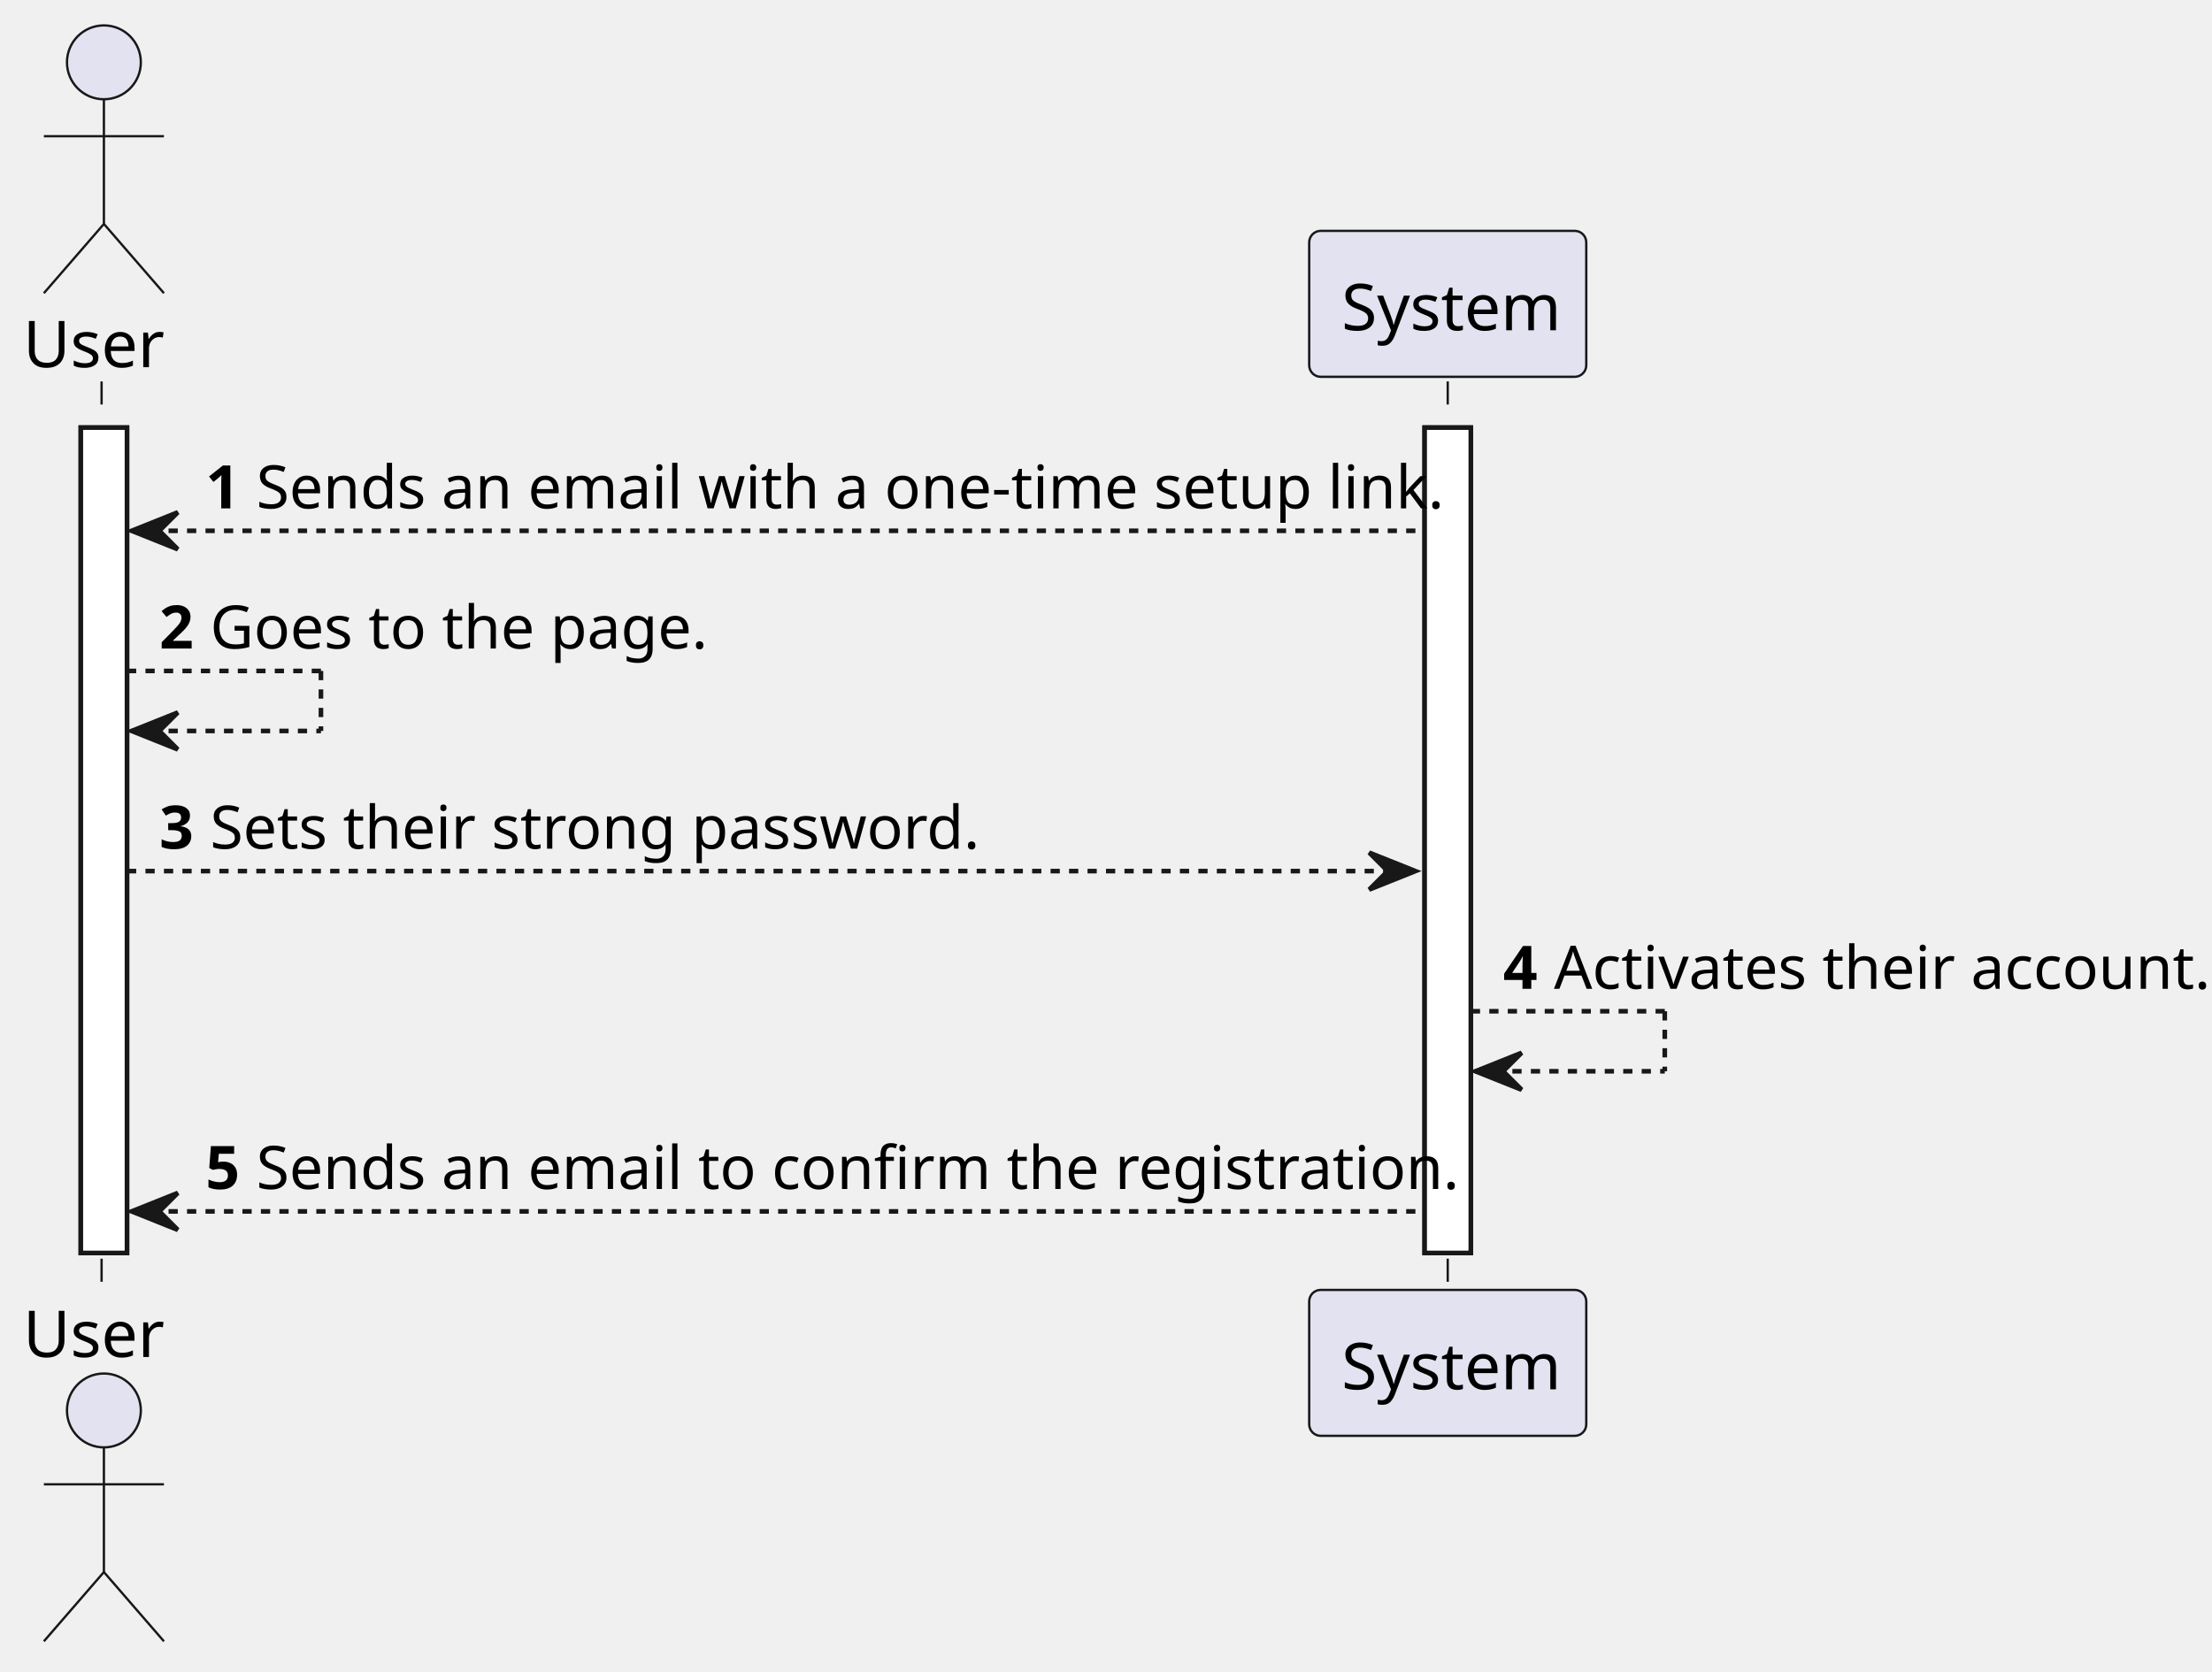
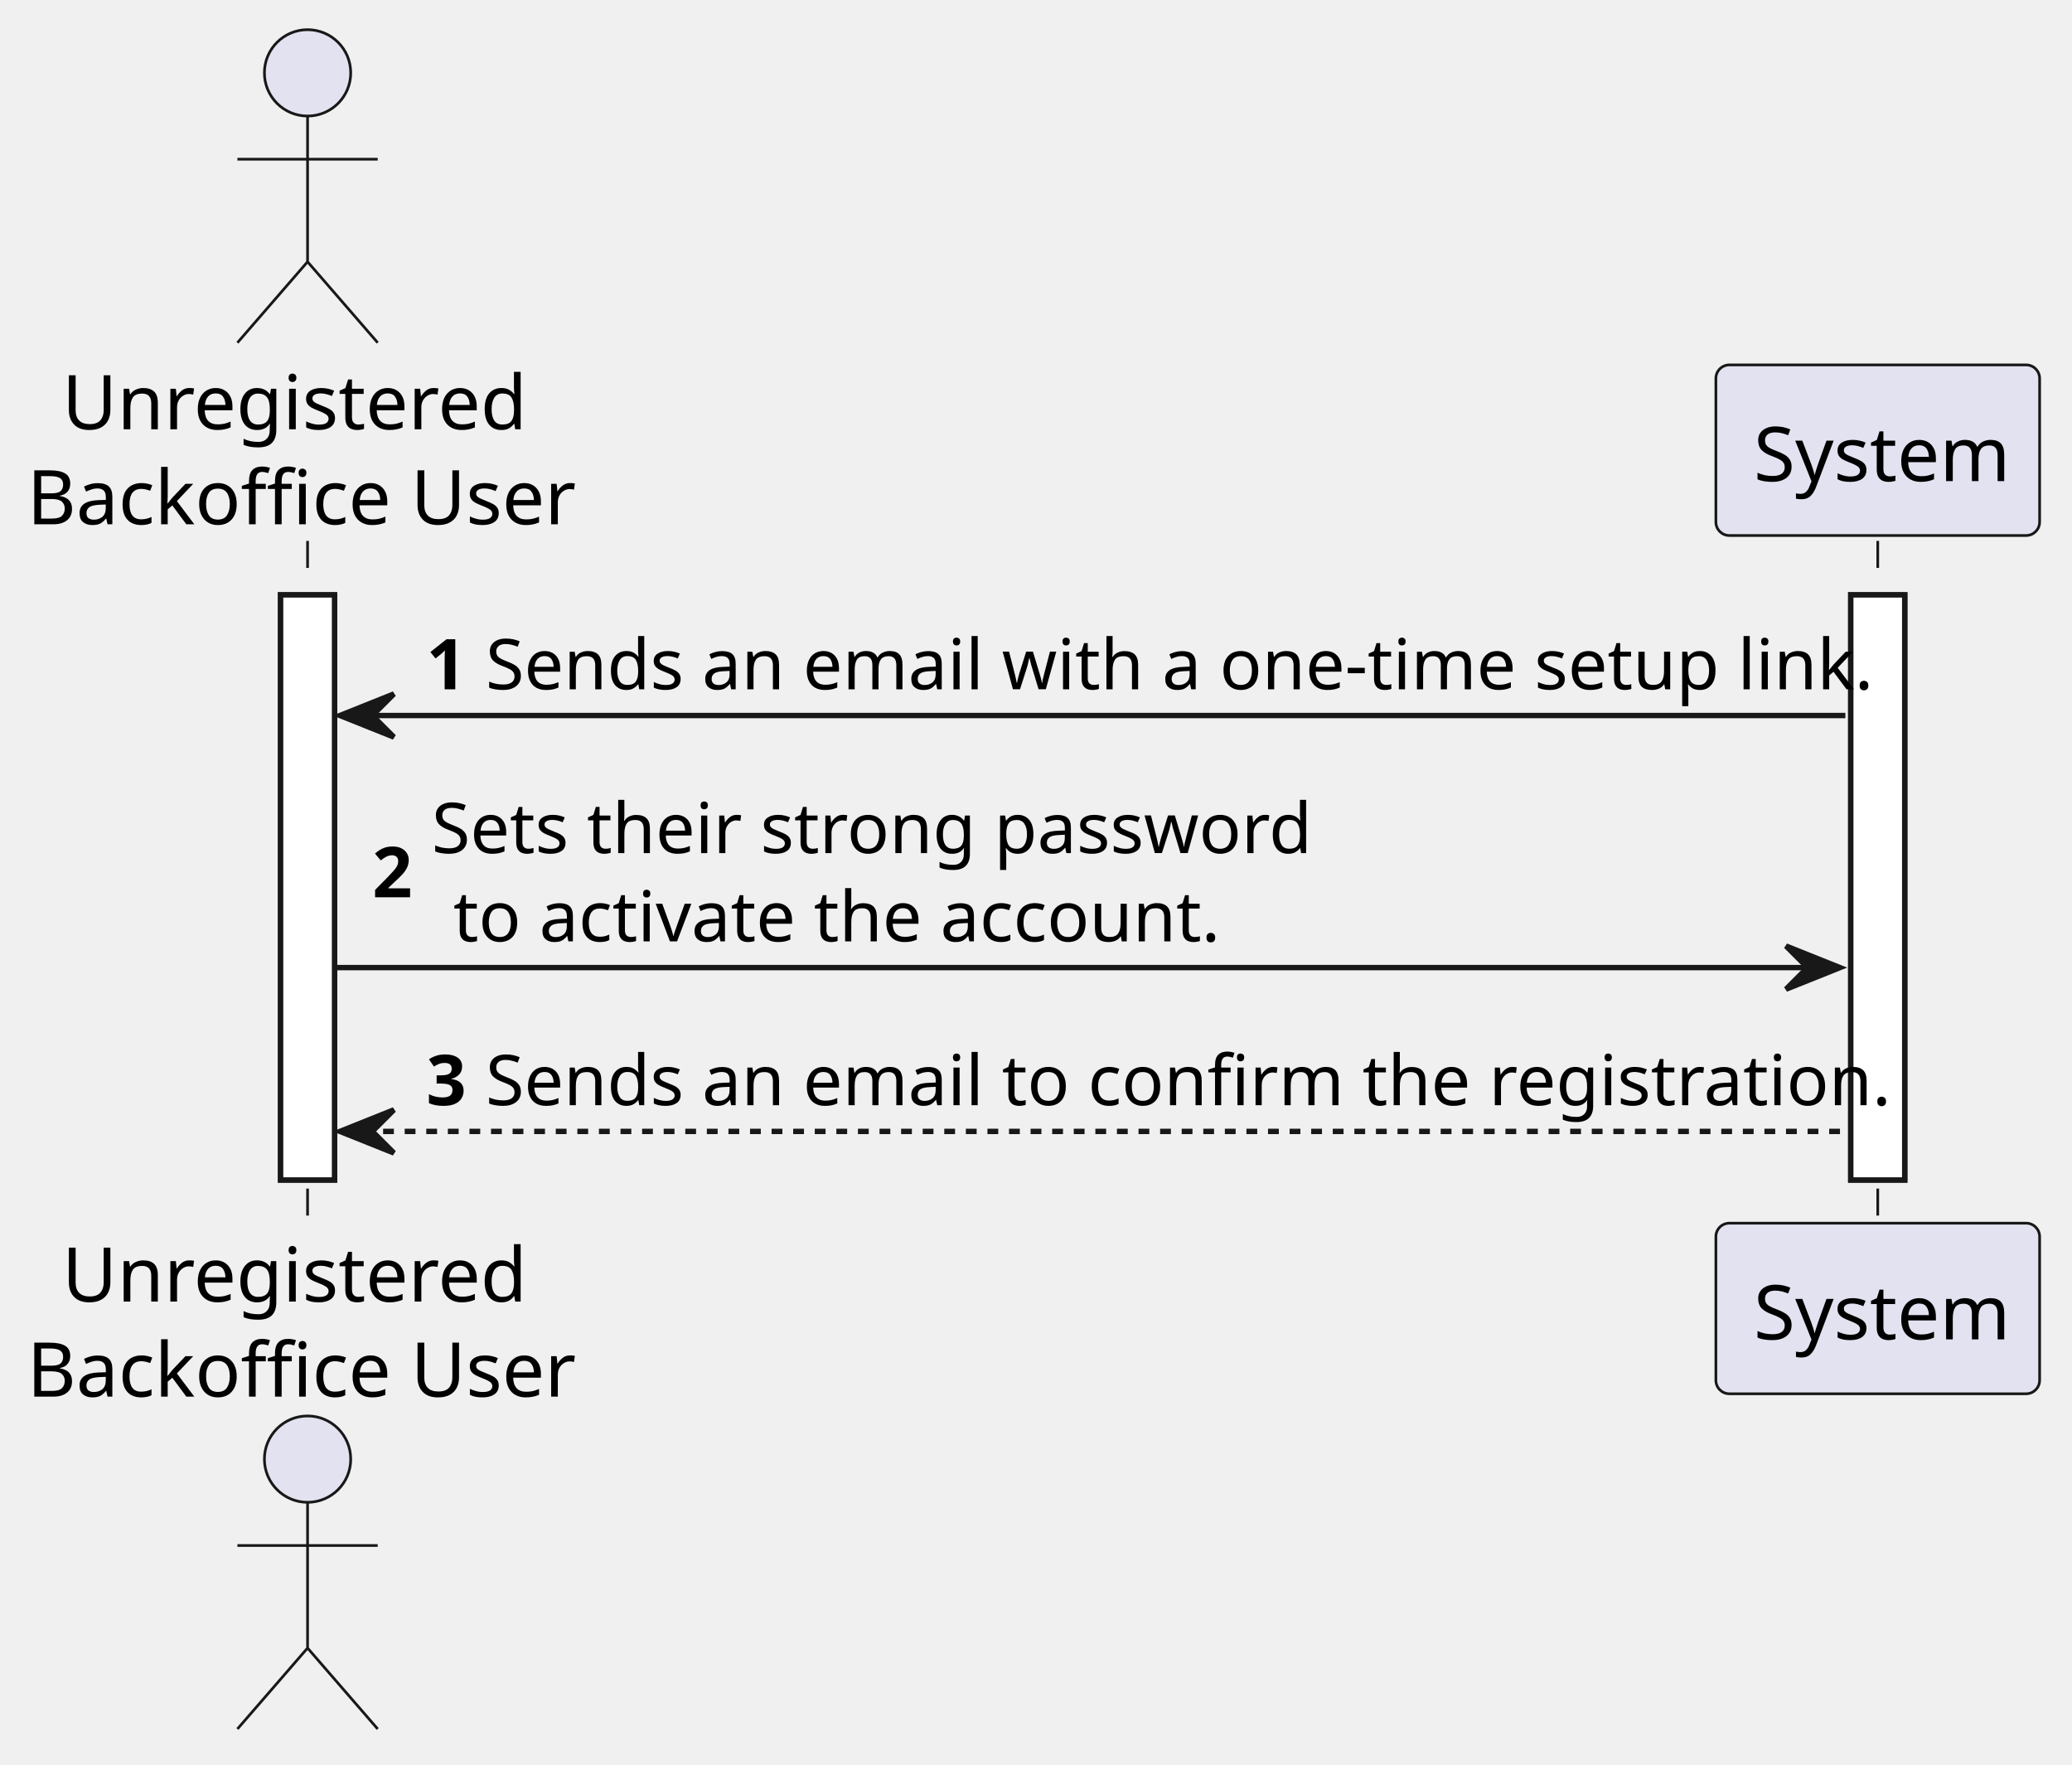
- <svg xmlns="http://www.w3.org/2000/svg" contentStyleType="text/css" height="362px" preserveAspectRatio="none" style="width:479px;height:362px;background:#FFFFFF;" version="1.1" viewBox="0 0 479 362" width="479px" zoomAndPan="magnify">
+ <svg xmlns="http://www.w3.org/2000/svg" contentStyleType="text/css" height="327px" preserveAspectRatio="none" style="width:384px;height:327px;background:#FFFFFF;" version="1.1" viewBox="0 0 384 327" width="384px" zoomAndPan="magnify">
  <defs />
  <g>
-     <rect fill="#FFFFFF" height="178.758" style="stroke:#181818;stroke-width:1.0;" width="10" x="17.5" y="92.609" />
-     <rect fill="#FFFFFF" height="178.758" style="stroke:#181818;stroke-width:1.0;" width="10" x="308.5" y="92.609" />
-     <line style="stroke:#181818;stroke-width:0.5;stroke-dasharray:5.0,5.0;" x1="22" x2="22" y1="82.609" y2="280.367" />
-     <line style="stroke:#181818;stroke-width:0.5;stroke-dasharray:5.0,5.0;" x1="313.5" x2="313.5" y1="82.609" y2="280.367" />
-     <text fill="#000000" font-family="sans-serif" font-size="14" lengthAdjust="spacing" textLength="29" x="5" y="79.533">User</text>
-     <ellipse cx="22.5" cy="13.5" fill="#E2E2F0" rx="8" ry="8" style="stroke:#181818;stroke-width:0.5;" />
-     <path d="M22.5,21.5 L22.5,48.5 M9.5,29.5 L35.5,29.5 M22.5,48.5 L9.5,63.5 M22.5,48.5 L35.5,63.5 " fill="none" style="stroke:#181818;stroke-width:0.5;" />
-     <text fill="#000000" font-family="sans-serif" font-size="14" lengthAdjust="spacing" textLength="29" x="5" y="293.9">User</text>
-     <ellipse cx="22.5" cy="305.477" fill="#E2E2F0" rx="8" ry="8" style="stroke:#181818;stroke-width:0.5;" />
-     <path d="M22.5,313.477 L22.5,340.477 M9.5,321.477 L35.5,321.477 M22.5,340.477 L9.5,355.477 M22.5,340.477 L35.5,355.477 " fill="none" style="stroke:#181818;stroke-width:0.5;" />
-     <rect fill="#E2E2F0" height="31.609" rx="2.5" ry="2.5" style="stroke:#181818;stroke-width:0.5;" width="60" x="283.5" y="50" />
-     <text fill="#000000" font-family="sans-serif" font-size="14" lengthAdjust="spacing" textLength="46" x="290.5" y="71.533">System</text>
-     <rect fill="#E2E2F0" height="31.609" rx="2.5" ry="2.5" style="stroke:#181818;stroke-width:0.5;" width="60" x="283.5" y="279.367" />
-     <text fill="#000000" font-family="sans-serif" font-size="14" lengthAdjust="spacing" textLength="46" x="290.5" y="300.9">System</text>
-     <rect fill="#FFFFFF" height="178.758" style="stroke:#181818;stroke-width:1.0;" width="10" x="17.5" y="92.609" />
-     <rect fill="#FFFFFF" height="178.758" style="stroke:#181818;stroke-width:1.0;" width="10" x="308.5" y="92.609" />
-     <polygon fill="#181818" points="38.5,110.961,28.5,114.961,38.5,118.961,34.5,114.961" style="stroke:#181818;stroke-width:1.0;" />
-     <line style="stroke:#181818;stroke-width:1.0;stroke-dasharray:2.0,2.0;" x1="32.5" x2="307.5" y1="114.961" y2="114.961" />
-     <text fill="#000000" font-family="sans-serif" font-size="13" font-weight="bold" lengthAdjust="spacing" textLength="7" x="44.5" y="110.105">1</text>
-     <text fill="#000000" font-family="sans-serif" font-size="13" lengthAdjust="spacing" textLength="246" x="55.5" y="110.105">Sends an email with a one-time setup link.</text>
-     <line style="stroke:#181818;stroke-width:1.0;stroke-dasharray:2.0,2.0;" x1="27.5" x2="69.5" y1="145.312" y2="145.312" />
-     <line style="stroke:#181818;stroke-width:1.0;stroke-dasharray:2.0,2.0;" x1="69.5" x2="69.5" y1="145.312" y2="158.312" />
-     <line style="stroke:#181818;stroke-width:1.0;stroke-dasharray:2.0,2.0;" x1="28.5" x2="69.5" y1="158.312" y2="158.312" />
-     <polygon fill="#181818" points="38.5,154.312,28.5,158.312,38.5,162.312,34.5,158.312" style="stroke:#181818;stroke-width:1.0;" />
-     <text fill="#000000" font-family="sans-serif" font-size="13" font-weight="bold" lengthAdjust="spacing" textLength="7" x="34.5" y="140.456">2</text>
-     <text fill="#000000" font-family="sans-serif" font-size="13" lengthAdjust="spacing" textLength="104" x="45.5" y="140.456">Goes to the page.</text>
-     <polygon fill="#181818" points="296.5,184.664,306.5,188.664,296.5,192.664,300.5,188.664" style="stroke:#181818;stroke-width:1.0;" />
-     <line style="stroke:#181818;stroke-width:1.0;stroke-dasharray:2.0,2.0;" x1="27.5" x2="302.5" y1="188.664" y2="188.664" />
-     <text fill="#000000" font-family="sans-serif" font-size="13" font-weight="bold" lengthAdjust="spacing" textLength="7" x="34.5" y="183.808">3</text>
-     <text fill="#000000" font-family="sans-serif" font-size="13" lengthAdjust="spacing" textLength="159" x="45.5" y="183.808">Sets their strong password.</text>
-     <line style="stroke:#181818;stroke-width:1.0;stroke-dasharray:2.0,2.0;" x1="318.5" x2="360.5" y1="219.016" y2="219.016" />
-     <line style="stroke:#181818;stroke-width:1.0;stroke-dasharray:2.0,2.0;" x1="360.5" x2="360.5" y1="219.016" y2="232.016" />
-     <line style="stroke:#181818;stroke-width:1.0;stroke-dasharray:2.0,2.0;" x1="319.5" x2="360.5" y1="232.016" y2="232.016" />
-     <polygon fill="#181818" points="329.5,228.016,319.5,232.016,329.5,236.016,325.5,232.016" style="stroke:#181818;stroke-width:1.0;" />
-     <text fill="#000000" font-family="sans-serif" font-size="13" font-weight="bold" lengthAdjust="spacing" textLength="7" x="325.5" y="214.159">4</text>
-     <text fill="#000000" font-family="sans-serif" font-size="13" lengthAdjust="spacing" textLength="136" x="336.5" y="214.159">Activates their account.</text>
-     <polygon fill="#181818" points="38.5,258.367,28.5,262.367,38.5,266.367,34.5,262.367" style="stroke:#181818;stroke-width:1.0;" />
-     <line style="stroke:#181818;stroke-width:1.0;stroke-dasharray:2.0,2.0;" x1="32.5" x2="307.5" y1="262.367" y2="262.367" />
-     <text fill="#000000" font-family="sans-serif" font-size="13" font-weight="bold" lengthAdjust="spacing" textLength="7" x="44.5" y="257.511">5</text>
-     <text fill="#000000" font-family="sans-serif" font-size="13" lengthAdjust="spacing" textLength="245" x="55.5" y="257.511">Sends an email to confirm the registration.</text>
+     <rect fill="#FFFFFF" height="108.406" style="stroke:#181818;stroke-width:1.0;" width="10" x="52" y="110.219" />
+     <rect fill="#FFFFFF" height="108.406" style="stroke:#181818;stroke-width:1.0;" width="10" x="343" y="110.219" />
+     <line style="stroke:#181818;stroke-width:0.5;stroke-dasharray:5.0,5.0;" x1="57" x2="57" y1="100.219" y2="227.625" />
+     <line style="stroke:#181818;stroke-width:0.5;stroke-dasharray:5.0,5.0;" x1="348" x2="348" y1="100.219" y2="227.625" />
+     <text fill="#000000" font-family="sans-serif" font-size="14" lengthAdjust="spacing" textLength="81" x="11.5" y="79.533">Unregistered</text>
+     <text fill="#000000" font-family="sans-serif" font-size="14" lengthAdjust="spacing" textLength="98" x="5" y="97.143">Backoffice User</text>
+     <ellipse cx="57" cy="13.5" fill="#E2E2F0" rx="8" ry="8" style="stroke:#181818;stroke-width:0.5;" />
+     <path d="M57,21.5 L57,48.5 M44,29.5 L70,29.5 M57,48.5 L44,63.5 M57,48.5 L70,63.5 " fill="none" style="stroke:#181818;stroke-width:0.5;" />
+     <text fill="#000000" font-family="sans-serif" font-size="14" lengthAdjust="spacing" textLength="81" x="11.5" y="241.158">Unregistered</text>
+     <text fill="#000000" font-family="sans-serif" font-size="14" lengthAdjust="spacing" textLength="98" x="5" y="258.768">Backoffice User</text>
+     <ellipse cx="57" cy="270.344" fill="#E2E2F0" rx="8" ry="8" style="stroke:#181818;stroke-width:0.5;" />
+     <path d="M57,278.344 L57,305.344 M44,286.344 L70,286.344 M57,305.344 L44,320.344 M57,305.344 L70,320.344 " fill="none" style="stroke:#181818;stroke-width:0.5;" />
+     <rect fill="#E2E2F0" height="31.609" rx="2.5" ry="2.5" style="stroke:#181818;stroke-width:0.5;" width="60" x="318" y="67.609" />
+     <text fill="#000000" font-family="sans-serif" font-size="14" lengthAdjust="spacing" textLength="46" x="325" y="89.143">System</text>
+     <rect fill="#E2E2F0" height="31.609" rx="2.5" ry="2.5" style="stroke:#181818;stroke-width:0.5;" width="60" x="318" y="226.625" />
+     <text fill="#000000" font-family="sans-serif" font-size="14" lengthAdjust="spacing" textLength="46" x="325" y="248.158">System</text>
+     <rect fill="#FFFFFF" height="108.406" style="stroke:#181818;stroke-width:1.0;" width="10" x="52" y="110.219" />
+     <rect fill="#FFFFFF" height="108.406" style="stroke:#181818;stroke-width:1.0;" width="10" x="343" y="110.219" />
+     <polygon fill="#181818" points="73,128.57,63,132.57,73,136.57,69,132.57" style="stroke:#181818;stroke-width:1.0;" />
+     <line style="stroke:#181818;stroke-width:1.0;" x1="67" x2="342" y1="132.57" y2="132.57" />
+     <text fill="#000000" font-family="sans-serif" font-size="13" font-weight="bold" lengthAdjust="spacing" textLength="7" x="79" y="127.714">1</text>
+     <text fill="#000000" font-family="sans-serif" font-size="13" lengthAdjust="spacing" textLength="246" x="90" y="127.714">Sends an email with a one-time setup link.</text>
+     <polygon fill="#181818" points="331,175.273,341,179.273,331,183.273,335,179.273" style="stroke:#181818;stroke-width:1.0;" />
+     <line style="stroke:#181818;stroke-width:1.0;" x1="62" x2="337" y1="179.273" y2="179.273" />
+     <text fill="#000000" font-family="sans-serif" font-size="13" font-weight="bold" lengthAdjust="spacing" textLength="7" x="69" y="166.241">2</text>
+     <text fill="#000000" font-family="sans-serif" font-size="13" lengthAdjust="spacing" textLength="155" x="80" y="158.065">Sets their strong password</text>
+     <text fill="#000000" font-family="sans-serif" font-size="13" lengthAdjust="spacing" textLength="135" x="84" y="174.417">to activate the account.</text>
+     <polygon fill="#181818" points="73,205.625,63,209.625,73,213.625,69,209.625" style="stroke:#181818;stroke-width:1.0;" />
+     <line style="stroke:#181818;stroke-width:1.0;stroke-dasharray:2.0,2.0;" x1="67" x2="342" y1="209.625" y2="209.625" />
+     <text fill="#000000" font-family="sans-serif" font-size="13" font-weight="bold" lengthAdjust="spacing" textLength="7" x="79" y="204.769">3</text>
+     <text fill="#000000" font-family="sans-serif" font-size="13" lengthAdjust="spacing" textLength="245" x="90" y="204.769">Sends an email to confirm the registration.</text>
  </g>
</svg>
